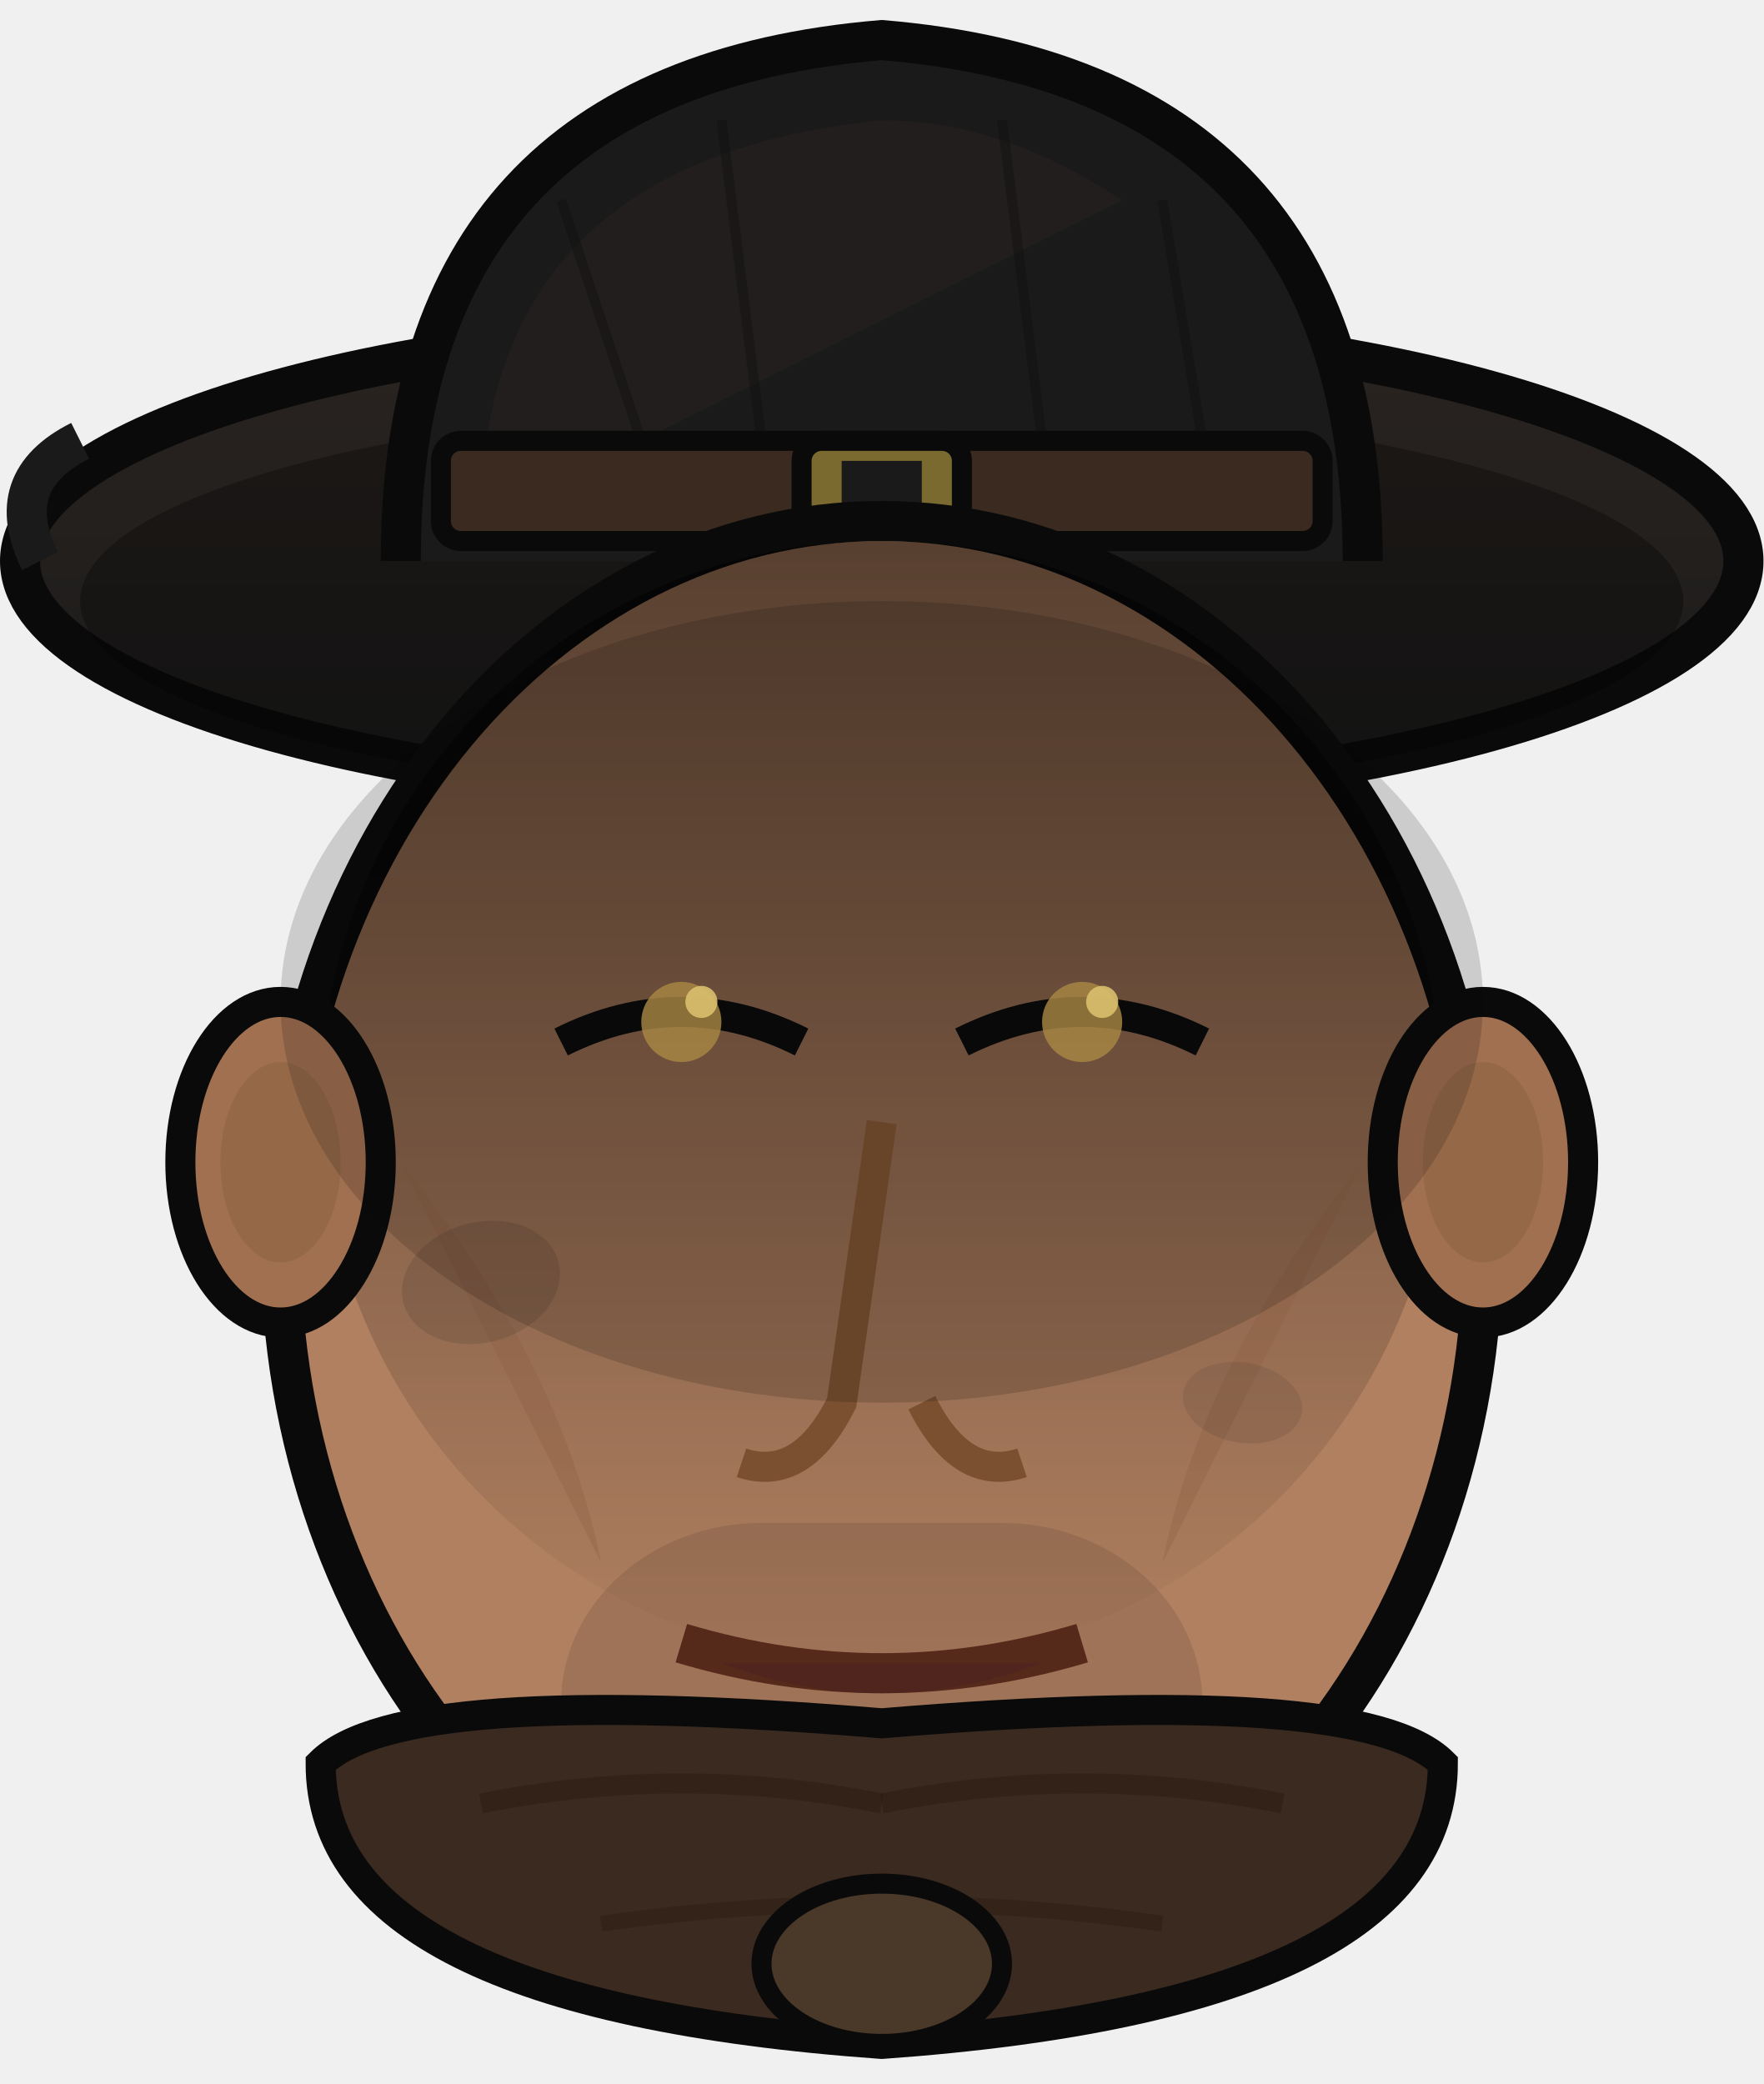
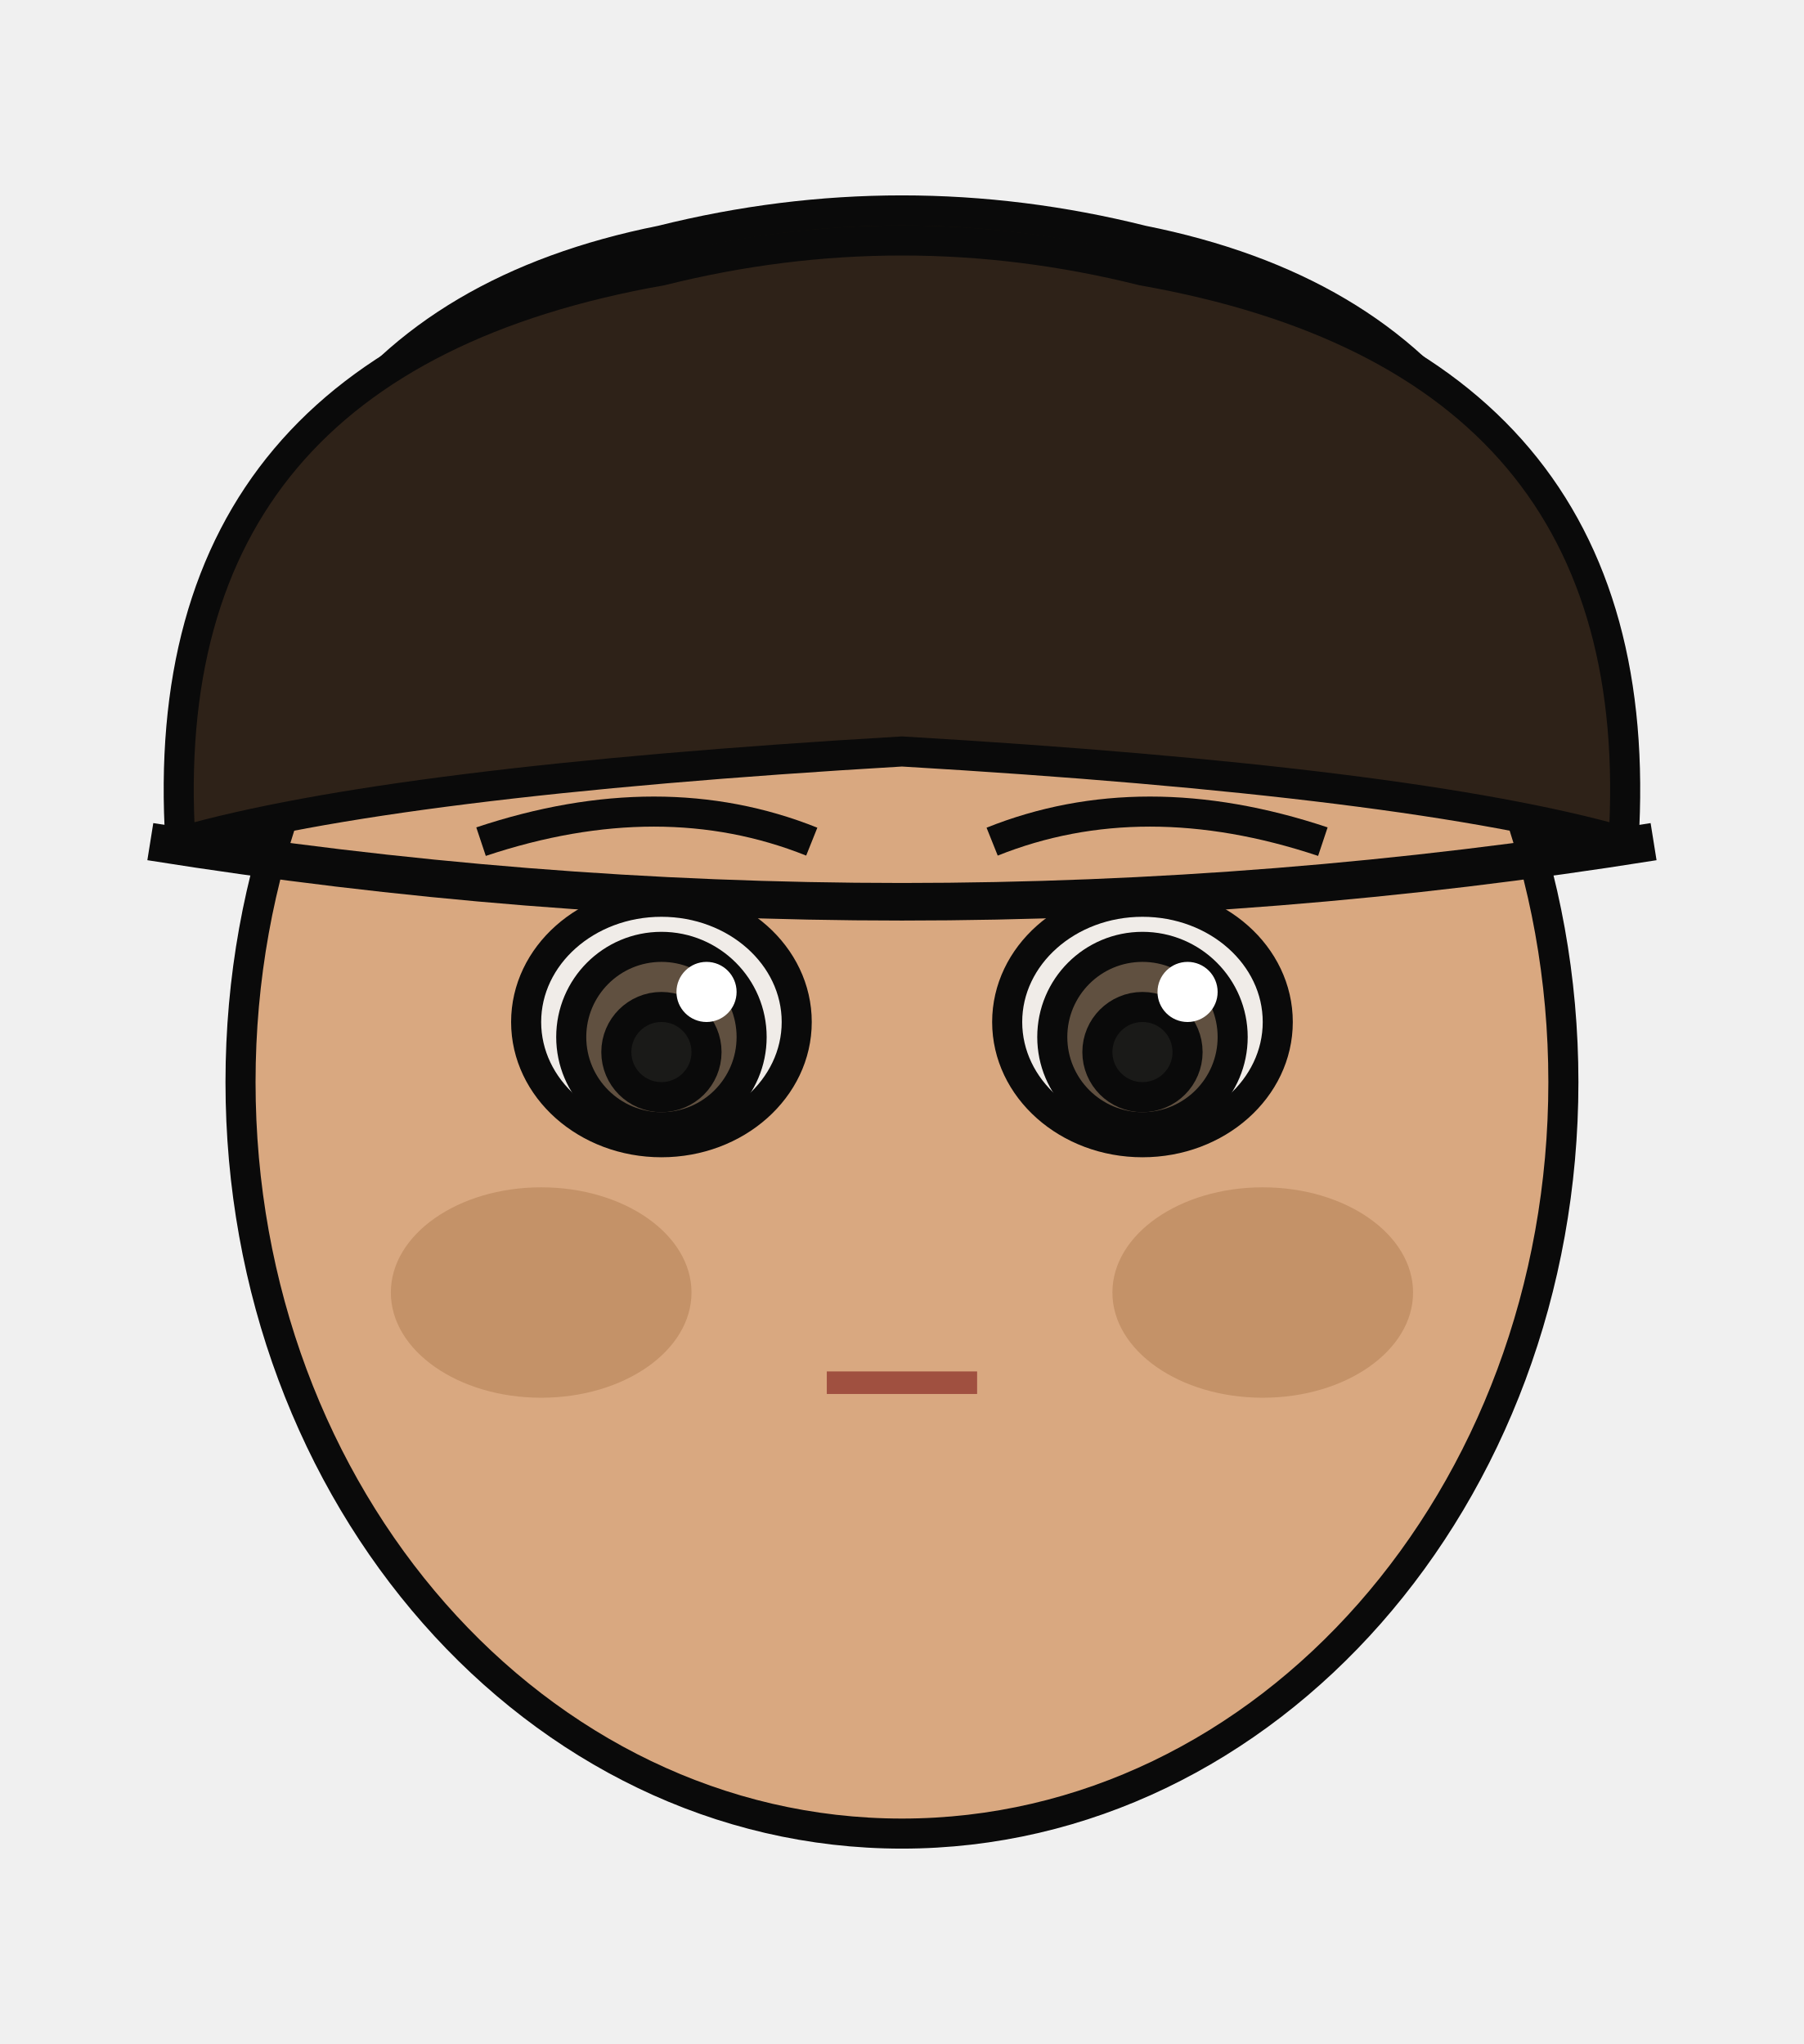
- <svg xmlns="http://www.w3.org/2000/svg" viewBox="0 0 88 104" width="88" height="104">
-   <defs>
-     <linearGradient id="hatGrad" x1="0" y1="0" x2="0" y2="1">
-       <stop offset="0%" stop-color="#2a2420" />
-       <stop offset="100%" stop-color="#1a1a1a" />
-     </linearGradient>
-     <linearGradient id="hatShadow" x1="0" y1="0" x2="0" y2="1">
-       <stop offset="0%" stop-color="#000000" stop-opacity="0.4" />
-       <stop offset="100%" stop-color="#000000" stop-opacity="0" />
-     </linearGradient>
-     <linearGradient id="faceShadow" x1="0" y1="0" x2="0" y2="1">
-       <stop offset="0%" stop-color="#000000" stop-opacity="0.5" />
-       <stop offset="60%" stop-color="#000000" stop-opacity="0.2" />
-       <stop offset="100%" stop-color="#000000" stop-opacity="0" />
-     </linearGradient>
-   </defs>
-   <ellipse cx="44" cy="28" rx="43" ry="12" fill="url(#hatGrad)" stroke="#0a0a0a" stroke-width="2" />
-   <ellipse cx="44" cy="30" rx="40" ry="10" fill="#000000" opacity="0.3" />
-   <path d="M20 28 Q20 4 44 2 Q68 4 68 28" fill="#1a1a1a" stroke="#0a0a0a" stroke-width="2" />
-   <path d="M24 26 Q24 8 44 6 Q50 6 56 10" fill="#2a2420" opacity="0.4" />
-   <rect x="22" y="22" width="44" height="5" rx="1" fill="#3a2a20" stroke="#0a0a0a" stroke-width="1" />
-   <rect x="40" y="22" width="8" height="5" rx="1" fill="#7a6a30" stroke="#0a0a0a" stroke-width="1" />
-   <rect x="42" y="23" width="4" height="3" fill="#1a1a1a" />
-   <path d="M2 28 Q0 24 4 22" stroke="#1a1a1a" stroke-width="2" fill="none" />
-   <line x1="28" y1="10" x2="32" y2="22" stroke="#0a0a0a" stroke-width="0.5" opacity="0.3" />
-   <line x1="36" y1="6" x2="38" y2="22" stroke="#0a0a0a" stroke-width="0.5" opacity="0.3" />
-   <line x1="50" y1="6" x2="52" y2="22" stroke="#0a0a0a" stroke-width="0.5" opacity="0.3" />
-   <line x1="58" y1="10" x2="60" y2="22" stroke="#0a0a0a" stroke-width="0.5" opacity="0.3" />
-   <ellipse cx="44" cy="62" rx="30" ry="36" fill="#b08060" stroke="#0a0a0a" stroke-width="2" />
-   <ellipse cx="44" cy="55" rx="28" ry="28" fill="url(#faceShadow)" />
-   <ellipse cx="14" cy="58" rx="5" ry="8" fill="#a07050" stroke="#0a0a0a" stroke-width="1.5" />
-   <ellipse cx="74" cy="58" rx="5" ry="8" fill="#a07050" stroke="#0a0a0a" stroke-width="1.5" />
-   <ellipse cx="14" cy="58" rx="3" ry="5" fill="#8a6040" opacity="0.5" />
-   <ellipse cx="74" cy="58" rx="3" ry="5" fill="#8a6040" opacity="0.5" />
-   <path d="M28 52 Q34 49 40 52" stroke="#0a0a0a" stroke-width="1.5" fill="none" />
-   <path d="M48 52 Q54 49 60 52" stroke="#0a0a0a" stroke-width="1.5" fill="none" />
-   <circle cx="34" cy="51" r="2" fill="#c8a050" opacity="0.8" />
-   <circle cx="54" cy="51" r="2" fill="#c8a050" opacity="0.8" />
-   <circle cx="35" cy="50" r="0.8" fill="#ffe080" opacity="0.9" />
-   <circle cx="55" cy="50" r="0.8" fill="#ffe080" opacity="0.9" />
-   <path d="M20 58 Q28 68 30 78" fill="#8a5a40" opacity="0.3" />
-   <path d="M68 58 Q60 68 58 78" fill="#8a5a40" opacity="0.3" />
-   <path d="M44 56 L42 70 Q40 74 37 73" stroke="#7a5030" stroke-width="1.5" fill="none" />
-   <path d="M46 70 Q48 74 51 73" stroke="#7a5030" stroke-width="1.5" fill="none" />
-   <path d="M34 82 Q44 85 54 82" stroke="#5a2a1a" stroke-width="2" fill="none" />
-   <path d="M36 83 Q44 86 52 83" fill="#4a2020" opacity="0.5" />
-   <rect x="28" y="76" width="32" height="18" rx="10" fill="#3a2a20" opacity="0.15" />
-   <path d="M16 88 Q20 84 44 86 Q68 84 72 88 Q72 100 44 102 Q16 100 16 88Z" fill="#3a2a20" stroke="#0a0a0a" stroke-width="1.5" />
-   <path d="M24 90 Q34 88 44 90" stroke="#2a1a10" stroke-width="1" fill="none" opacity="0.5" />
-   <path d="M44 90 Q54 88 64 90" stroke="#2a1a10" stroke-width="1" fill="none" opacity="0.5" />
-   <path d="M30 96 Q44 94 58 96" stroke="#2a1a10" stroke-width="0.8" fill="none" opacity="0.4" />
-   <ellipse cx="44" cy="98" rx="6" ry="4" fill="#4a3828" stroke="#0a0a0a" stroke-width="1" />
-   <ellipse cx="24" cy="64" rx="4" ry="3" fill="#2a2020" opacity="0.15" transform="rotate(-15 24 64)" />
-   <ellipse cx="62" cy="70" rx="3" ry="2" fill="#2a2020" opacity="0.12" transform="rotate(10 62 70)" />
-   <ellipse cx="44" cy="50" rx="30" ry="20" fill="#000000" opacity="0.15" />
+ <svg xmlns="http://www.w3.org/2000/svg" viewBox="0 0 120 136" width="120" height="136">
+   <path d="M16 56 Q14 22 44 16 Q60 12 76 16 Q106 22 104 56 Z" fill="#1a1208" stroke="#0a0a0a" stroke-width="2" />
+   <ellipse cx="60" cy="72" rx="44" ry="50" fill="#d9a880" stroke="#0a0a0a" stroke-width="2" />
+   <ellipse cx="36" cy="86" rx="10" ry="7" fill="#c49268" />
+   <ellipse cx="84" cy="86" rx="10" ry="7" fill="#c49268" />
+   <path d="M12 56 Q10 24 44 18 Q60 14 76 18 Q110 24 108 56 Q94 52 60 50 Q26 52 12 56 Z" fill="#2e2218" stroke="#0a0a0a" stroke-width="2" />
+   <path d="M10 56 Q60 64 110 56" fill="none" stroke="#0a0a0a" stroke-width="2.5" />
+   <ellipse cx="44" cy="68" rx="9" ry="8" fill="#f0ece8" stroke="#0a0a0a" stroke-width="2" />
+   <ellipse cx="76" cy="68" rx="9" ry="8" fill="#f0ece8" stroke="#0a0a0a" stroke-width="2" />
+   <ellipse cx="44" cy="69" rx="6" ry="6" fill="#605040" stroke="#0a0a0a" stroke-width="2" />
+   <ellipse cx="76" cy="69" rx="6" ry="6" fill="#605040" stroke="#0a0a0a" stroke-width="2" />
+   <circle cx="44" cy="70" r="3" fill="#1a1a18" stroke="#0a0a0a" stroke-width="2" />
+   <circle cx="76" cy="70" r="3" fill="#1a1a18" stroke="#0a0a0a" stroke-width="2" />
+   <circle cx="47" cy="66" r="2" fill="#ffffff" />
+   <circle cx="79" cy="66" r="2" fill="#ffffff" />
+   <path d="M32 56 Q44 52 54 56" fill="none" stroke="#0a0a0a" stroke-width="2" />
+   <path d="M66 56 Q76 52 88 56" fill="none" stroke="#0a0a0a" stroke-width="2" />
+   <line x1="55" y1="92" x2="65" y2="92" stroke="#a05040" stroke-width="1.5" />
</svg>
